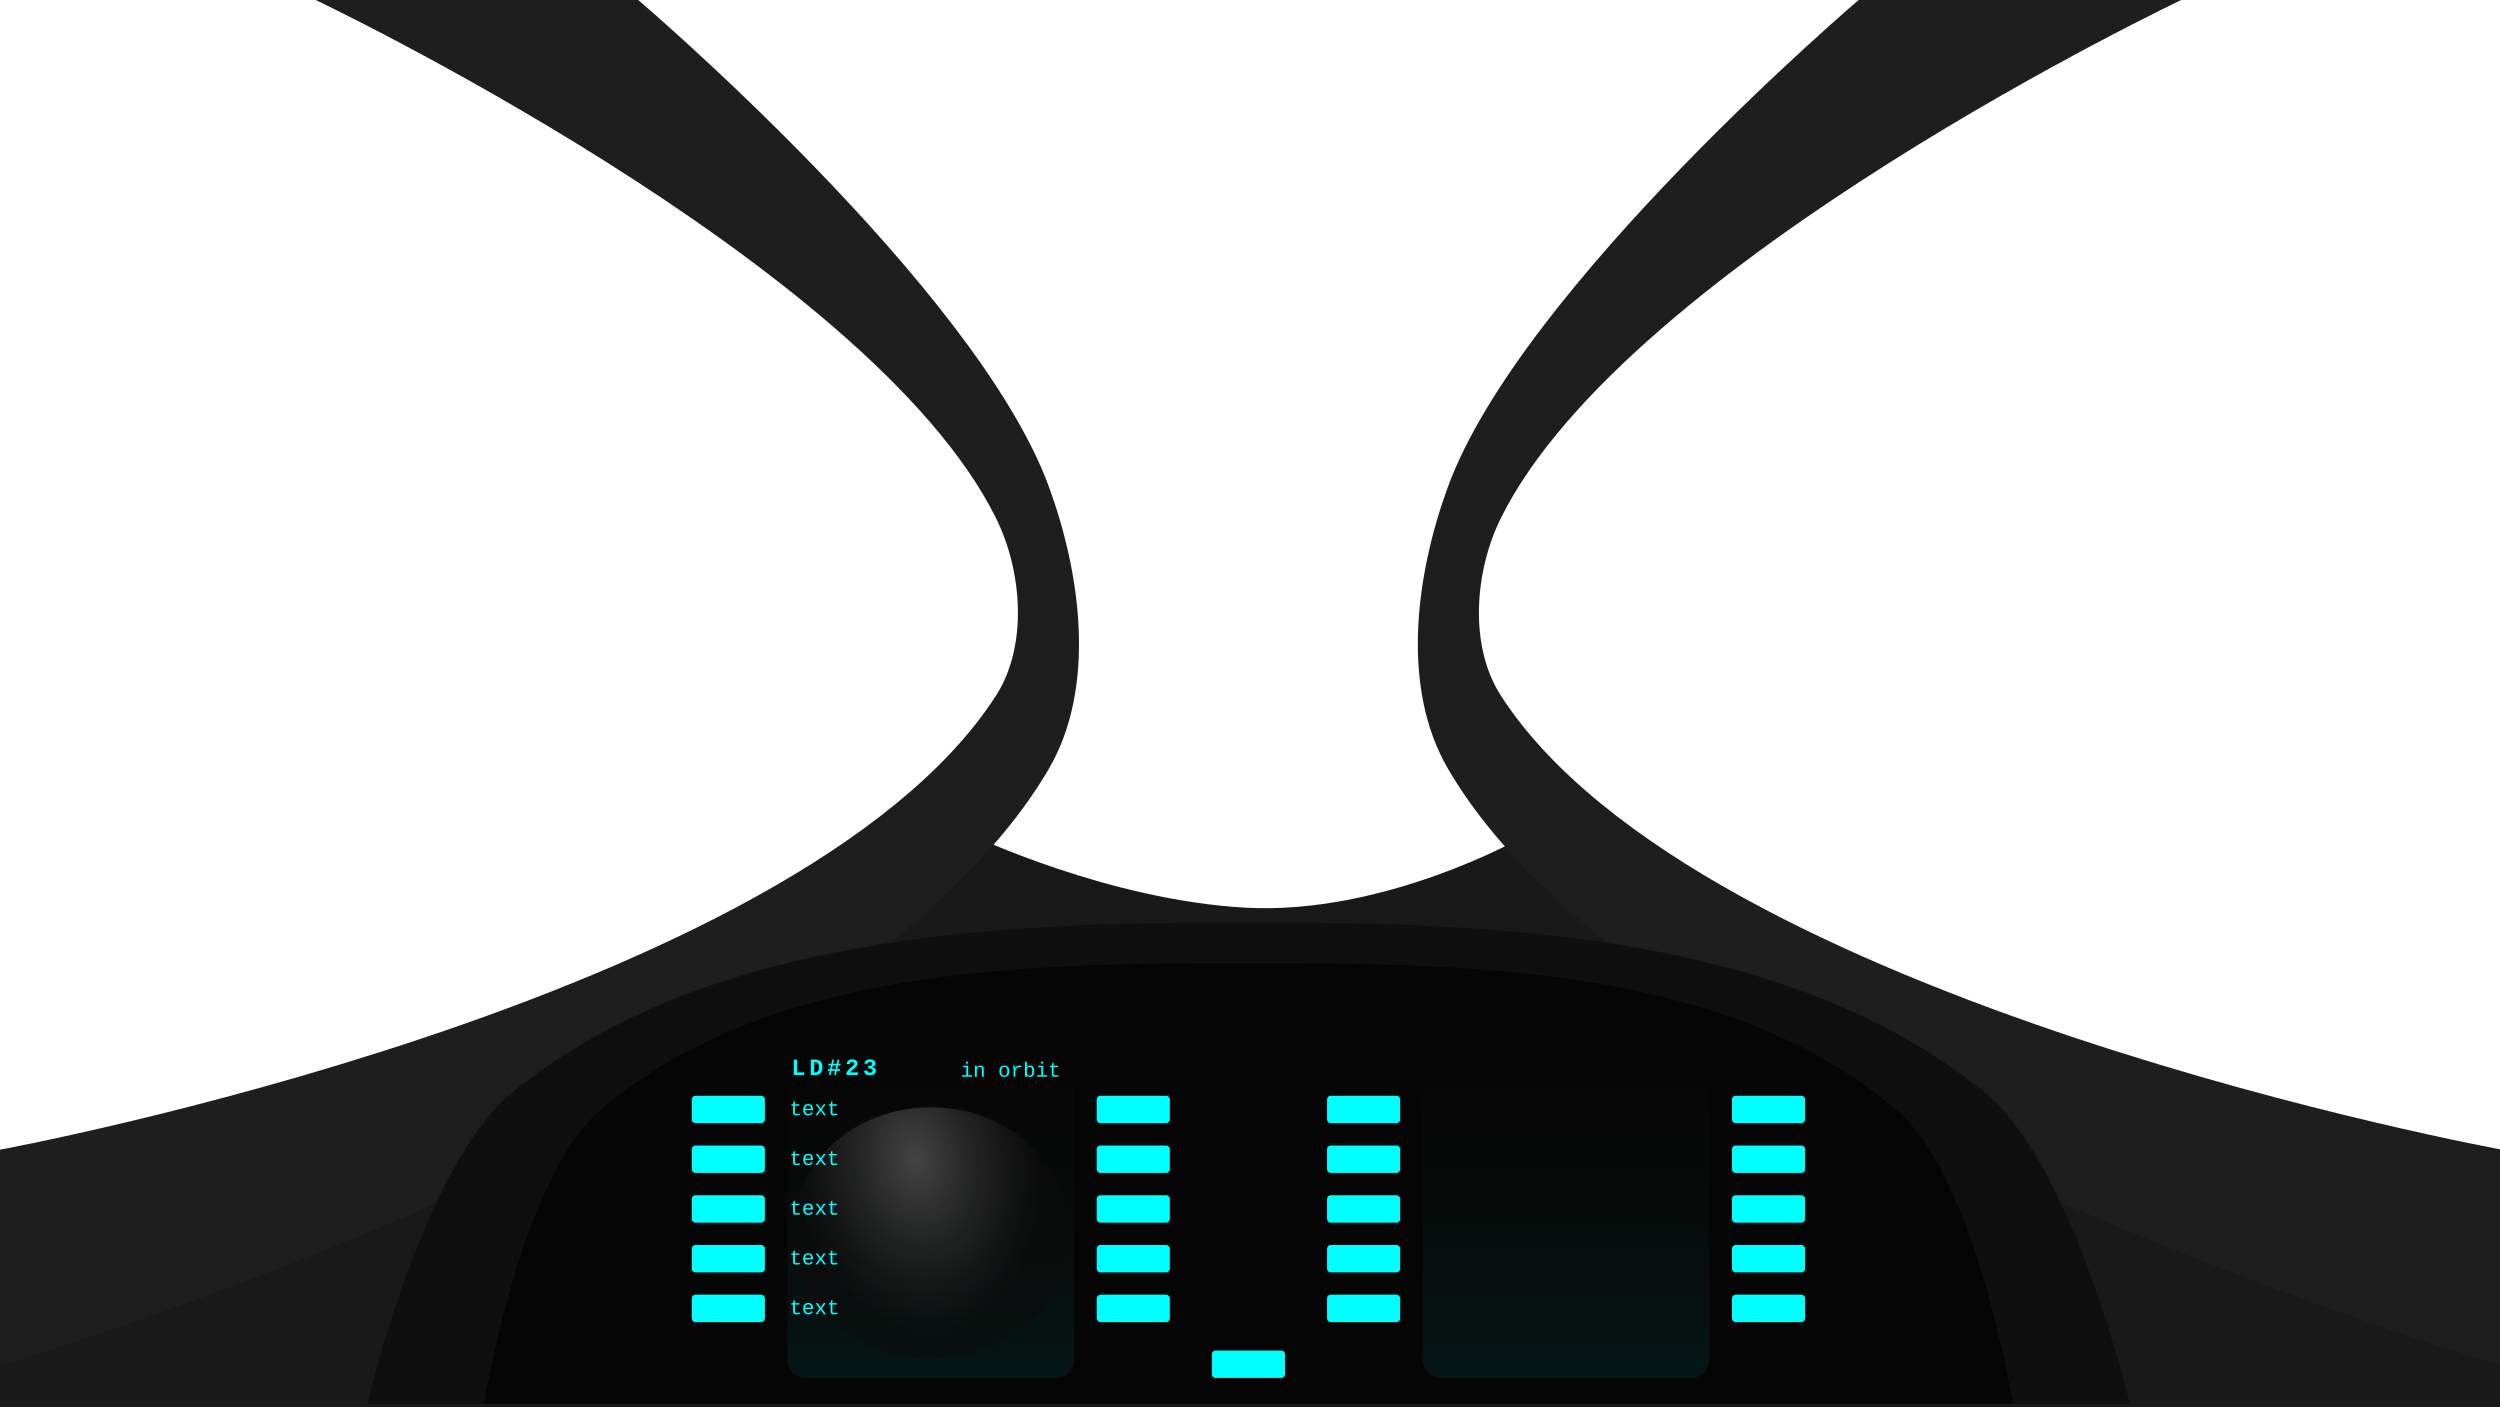
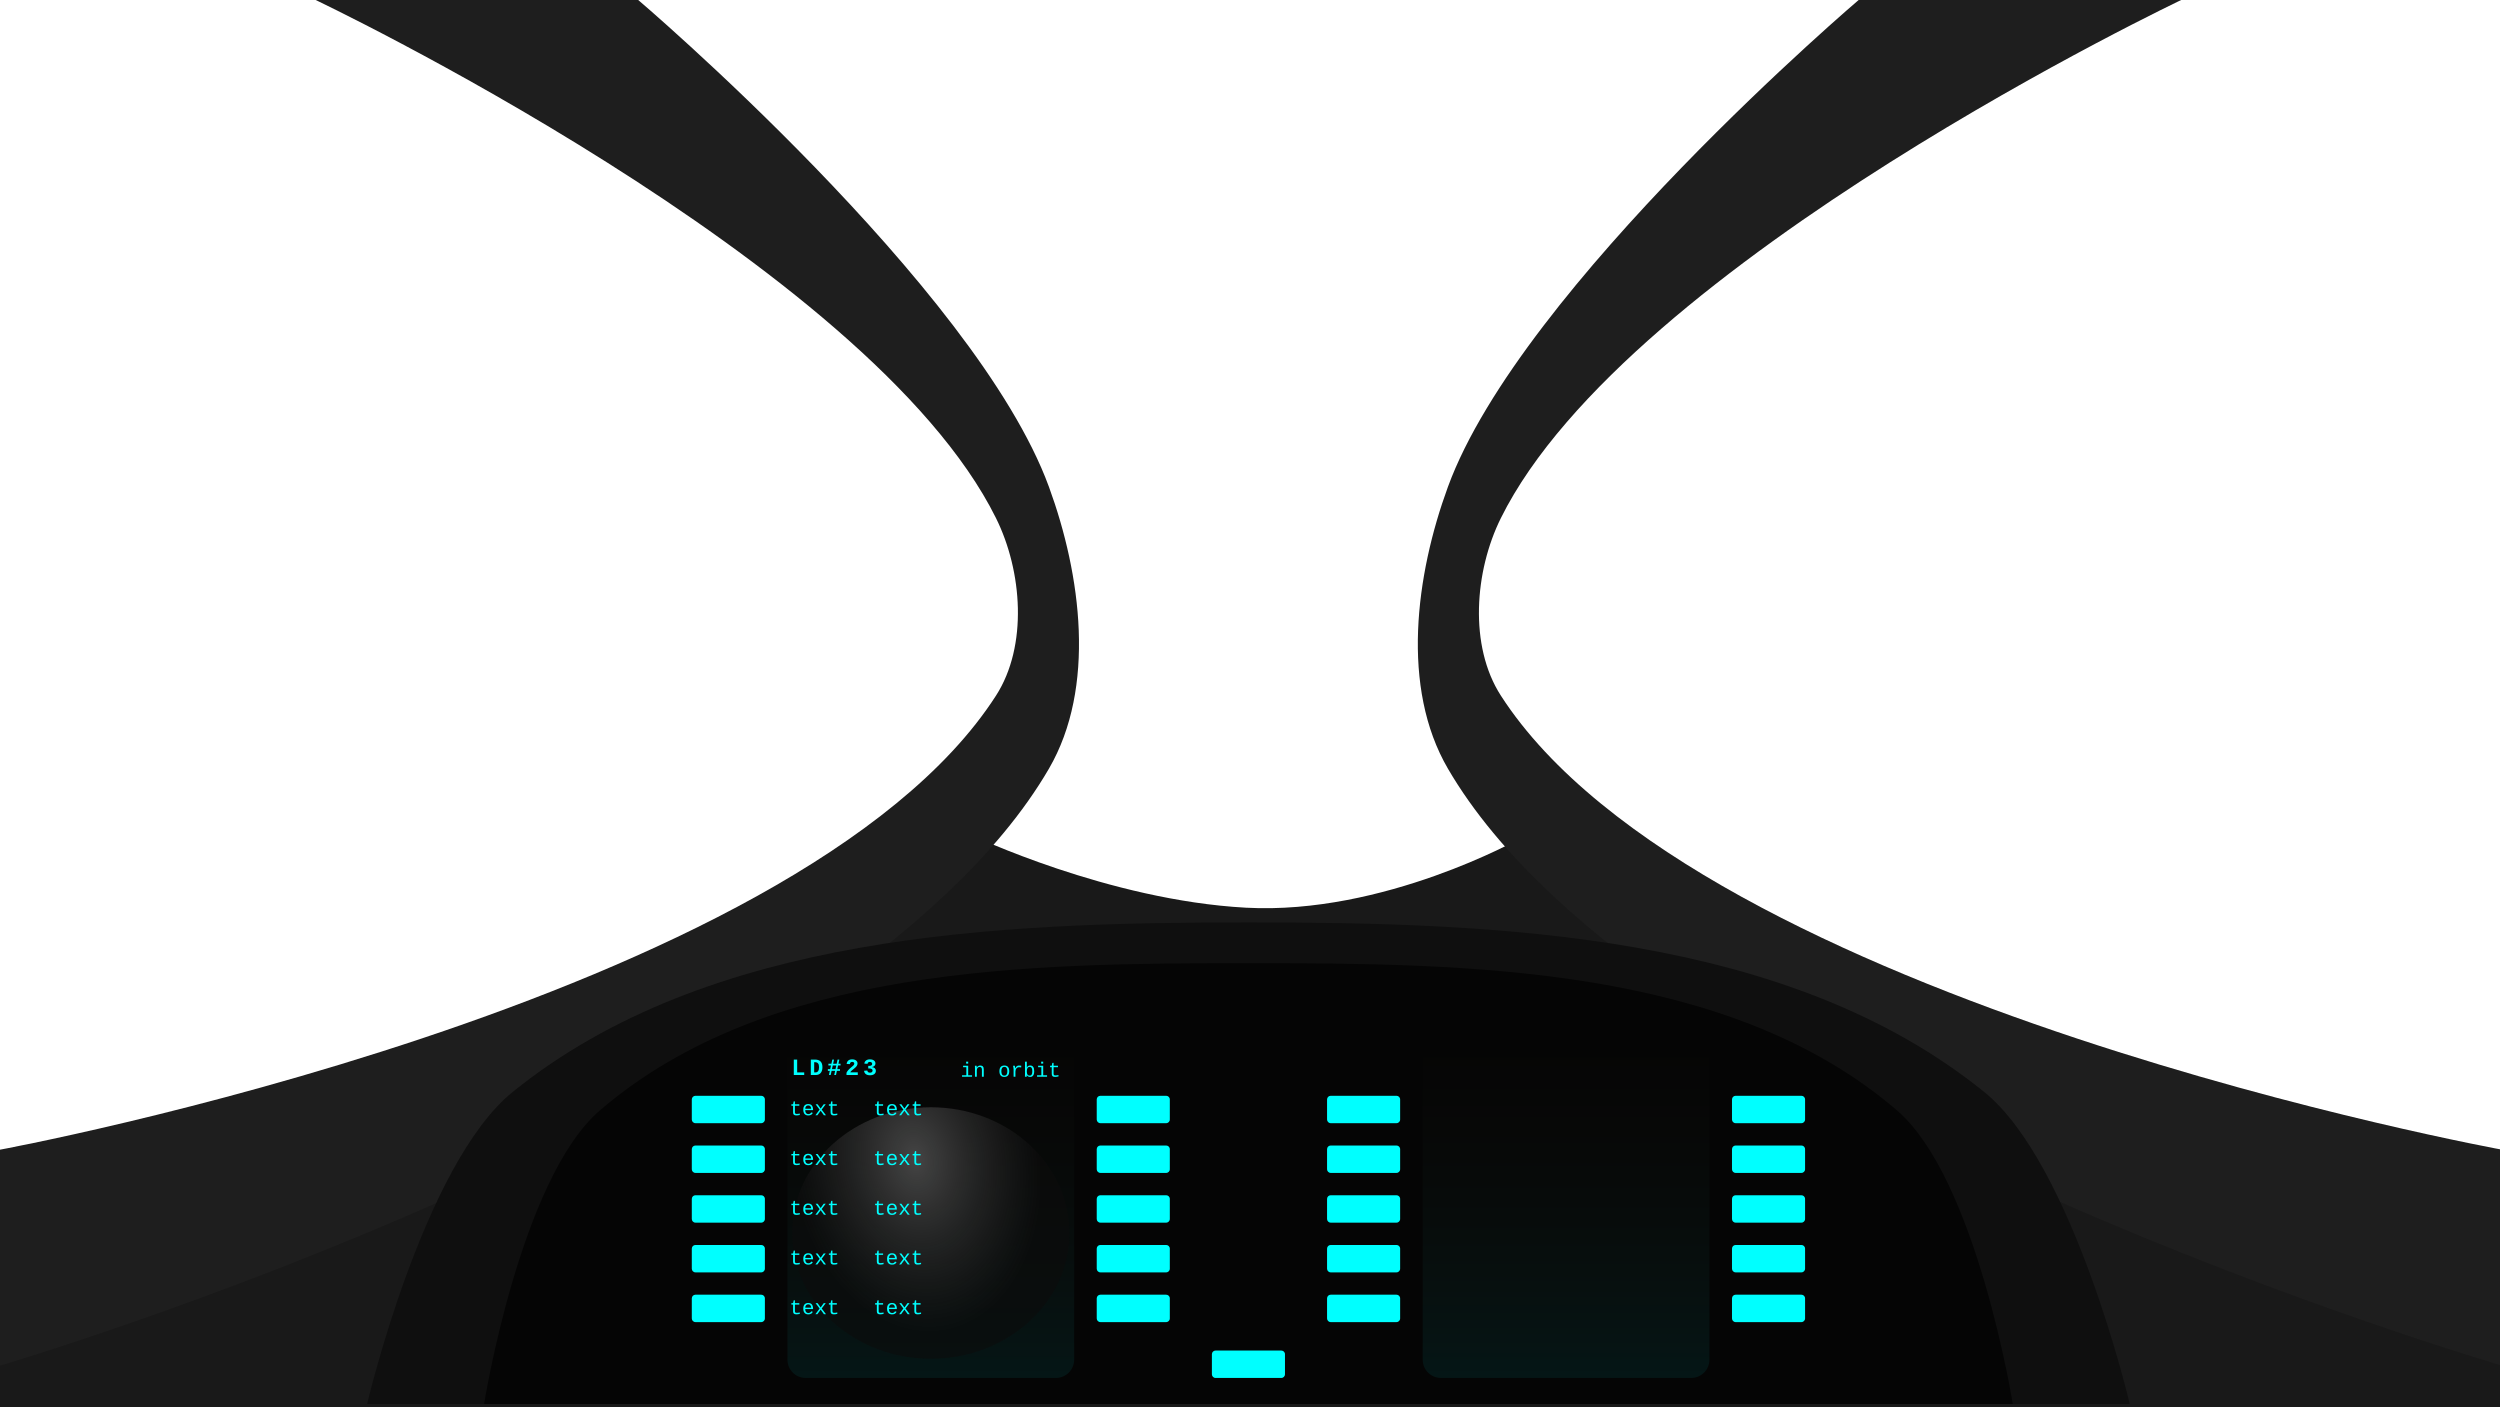
<svg xmlns="http://www.w3.org/2000/svg" xmlns:xlink="http://www.w3.org/1999/xlink" width="1920" height="1080" id="svg2" version="1.1">
  <defs id="defs4">
    <linearGradient id="linearGradient4623">
      <stop style="stop-color:#01ffff;stop-opacity:0.065;" offset="0" id="stop4625" />
      <stop style="stop-color:#908950;stop-opacity:0;" offset="1" id="stop4627" />
    </linearGradient>
    <linearGradient id="linearGradient4251">
      <stop style="stop-color:#000000;stop-opacity:0;" offset="0" id="stop4253" />
      <stop style="stop-color:#000000;stop-opacity:1;" offset="1" id="stop4255" />
    </linearGradient>
    <linearGradient id="linearGradient4205">
      <stop style="stop-color:#c5bd7b;stop-opacity:0;" offset="0" id="stop4207" />
      <stop id="stop4213" offset="0.92" style="stop-color:#c5bd7b;stop-opacity:0;" />
      <stop style="stop-color:#c5bd7b;stop-opacity:1;" offset="0.96" id="stop4215" />
      <stop style="stop-color:#c5bd7b;stop-opacity:0;" offset="1" id="stop4209" />
    </linearGradient>
    <linearGradient id="linearGradient3907">
      <stop style="stop-color:#454545;stop-opacity:1;" offset="0" id="stop3909" />
      <stop style="stop-color:#0c0c0c;stop-opacity:0.618;" offset="1" id="stop3911" />
    </linearGradient>
    <linearGradient id="linearGradient3839">
      <stop style="stop-color:#000000;stop-opacity:1;" offset="0" id="stop3841" />
      <stop style="stop-color:#545454;stop-opacity:1;" offset="1" id="stop3843" />
    </linearGradient>
    <linearGradient id="linearGradient3829">
      <stop style="stop-color:#fffeaf;stop-opacity:1;" offset="0" id="stop3831" />
      <stop id="stop3837" offset="0.773" style="stop-color:#fffeab;stop-opacity:1;" />
      <stop style="stop-color:#fffc29;stop-opacity:0.088;" offset="1" id="stop3833" />
    </linearGradient>
    <linearGradient id="linearGradient3801">
      <stop style="stop-color:#dfd862;stop-opacity:1;" offset="0" id="stop3803" />
      <stop style="stop-color:#000000;stop-opacity:1;" offset="1" id="stop3805" />
    </linearGradient>
    <radialGradient xlink:href="#linearGradient3801-5" id="radialGradient3811-3" cx="735.723" cy="386.787" fx="735.723" fy="386.787" r="280.822" gradientUnits="userSpaceOnUse" gradientTransform="matrix(0.6125018,-1.069118,1.249326,0.7157436,-461.1254,820.8164)" />
    <linearGradient id="linearGradient3801-5">
      <stop style="stop-color:#dfd862;stop-opacity:1;" offset="0" id="stop3803-5" />
      <stop style="stop-color:#000000;stop-opacity:1;" offset="1" id="stop3805-0" />
    </linearGradient>
    <radialGradient xlink:href="#linearGradient4205" id="radialGradient4211" cx="583.868" cy="581.122" fx="583.868" fy="581.122" r="280.822" gradientUnits="userSpaceOnUse" />
    <radialGradient xlink:href="#linearGradient3801-56" id="radialGradient3811-7" cx="735.723" cy="386.787" fx="735.723" fy="386.787" r="280.822" gradientUnits="userSpaceOnUse" gradientTransform="matrix(0.6125018,-1.069118,1.249326,0.7157436,-461.1254,820.8164)" />
    <linearGradient id="linearGradient3801-56">
      <stop style="stop-color:#dfd862;stop-opacity:1;" offset="0" id="stop3803-3" />
      <stop style="stop-color:#000000;stop-opacity:1;" offset="1" id="stop3805-7" />
    </linearGradient>
    <radialGradient xlink:href="#linearGradient4251" id="radialGradient4297" gradientUnits="userSpaceOnUse" gradientTransform="matrix(0.8300282,-0.5668098,0.5100089,0.7468497,-244.4041,397.5394)" cx="590.145" cy="435.201" fx="590.145" fy="435.201" r="280.822" />
    <radialGradient xlink:href="#linearGradient3829" id="radialGradient4299" gradientUnits="userSpaceOnUse" gradientTransform="matrix(1,0,0,1.02058,0,0.01414005)" cx="-179.571" cy="-0.687" fx="-179.571" fy="-0.687" r="208.38" />
    <linearGradient xlink:href="#linearGradient4623-5" id="linearGradient4629-0" x1="595.388" y1="1032.428" x2="595.388" y2="850.23" gradientUnits="userSpaceOnUse" gradientTransform="translate(-356.3143,-4.0714122e-7)" />
    <linearGradient id="linearGradient4623-5">
      <stop style="stop-color:#00ffff;stop-opacity:0.065;" offset="0" id="stop4625-6" />
      <stop style="stop-color:#908950;stop-opacity:0;" offset="1" id="stop4627-0" />
    </linearGradient>
    <linearGradient xlink:href="#linearGradient4623" id="linearGradient4745" gradientUnits="userSpaceOnUse" gradientTransform="translate(-356.3143,-4.0714122e-7)" x1="595.388" y1="1032.428" x2="595.388" y2="850.23" />
    <linearGradient xlink:href="#linearGradient4623-5" id="linearGradient4747" gradientUnits="userSpaceOnUse" gradientTransform="translate(-356.3143,-4.0714122e-7)" x1="595.388" y1="1032.428" x2="595.388" y2="850.23" />
    <linearGradient id="linearGradient3907-2">
      <stop style="stop-color:#454545;stop-opacity:1;" offset="0" id="stop3909-1" />
      <stop style="stop-color:#0c0c0c;stop-opacity:0.618;" offset="1" id="stop3911-2" />
    </linearGradient>
    <linearGradient xlink:href="#linearGradient4623-4" id="linearGradient4745-7" gradientUnits="userSpaceOnUse" gradientTransform="translate(-356.3143,-4.0714122e-7)" x1="595.388" y1="1032.428" x2="595.388" y2="850.23" />
    <linearGradient id="linearGradient4623-4">
      <stop style="stop-color:#00ffff;stop-opacity:0.065;" offset="0" id="stop4625-0" />
      <stop style="stop-color:#908950;stop-opacity:0;" offset="1" id="stop4627-8" />
    </linearGradient>
    <linearGradient id="linearGradient3907-2-3">
      <stop style="stop-color:#454545;stop-opacity:1;" offset="0" id="stop3909-1-2" />
      <stop style="stop-color:#0c0c0c;stop-opacity:0.618;" offset="1" id="stop3911-2-9" />
    </linearGradient>
    <radialGradient xlink:href="#linearGradient3907-2-3-4" id="radialGradient4323-4-2-3" gradientUnits="userSpaceOnUse" gradientTransform="matrix(0.5852774,-0.6163432,0.6898298,0.6550599,-359.764,421.7046)" cx="309.559" cy="671.099" fx="309.559" fy="671.099" r="72.226" />
    <linearGradient id="linearGradient3907-2-3-4">
      <stop style="stop-color:#454545;stop-opacity:1;" offset="0" id="stop3909-1-2-6" />
      <stop style="stop-color:#0c0c0c;stop-opacity:0.618;" offset="1" id="stop3911-2-9-9" />
    </linearGradient>
    <linearGradient y2="850.23" x2="595.388" y1="1032.428" x1="595.388" gradientTransform="translate(-356.3143,-4.0714122e-7)" gradientUnits="userSpaceOnUse" id="linearGradient4821-1" xlink:href="#linearGradient4623-4-6" />
    <linearGradient id="linearGradient4623-4-6">
      <stop style="stop-color:#00ffff;stop-opacity:0.065;" offset="0" id="stop4625-0-5" />
      <stop style="stop-color:#908950;stop-opacity:0;" offset="1" id="stop4627-8-4" />
    </linearGradient>
    <linearGradient y2="850.23" x2="595.388" y1="1032.428" x1="595.388" gradientTransform="translate(-356.3143,-4.0714122e-7)" gradientUnits="userSpaceOnUse" id="linearGradient4946" xlink:href="#linearGradient4623-4-6" />
    <radialGradient xlink:href="#linearGradient4205" id="radialGradient5015" gradientUnits="userSpaceOnUse" cx="583.868" cy="581.122" fx="583.868" fy="581.122" r="280.822" />
    <filter id="filter5031" x="-0.105" width="1.21" y="-0.14" height="1.279">
      <feGaussianBlur stdDeviation="29.223" id="feGaussianBlur5033" />
    </filter>
    <filter id="filter5037" x="-0.131" width="1.262" y="-0.111" height="1.221">
      <feGaussianBlur stdDeviation="28.399" id="feGaussianBlur5039" />
    </filter>
    <filter id="filter5043" x="-0.102" width="1.204" y="-0.146" height="1.292">
      <feGaussianBlur stdDeviation="30.009" id="feGaussianBlur5045" />
    </filter>
    <filter id="filter5049" x="-0.15" width="1.299" y="-0.1" height="1.2">
      <feGaussianBlur stdDeviation="31.626" id="feGaussianBlur5051" />
    </filter>
    <radialGradient xlink:href="#linearGradient3907-2-3-4" id="radialGradient5861" gradientUnits="userSpaceOnUse" gradientTransform="matrix(0.5852774,-0.6163432,0.6898298,0.6550599,-359.764,421.7046)" cx="309.559" cy="671.099" fx="309.559" fy="671.099" r="72.226" />
    <radialGradient xlink:href="#linearGradient3907-2-3-4" id="radialGradient5875" gradientUnits="userSpaceOnUse" gradientTransform="matrix(0.5852774,-0.6163432,0.6898298,0.6550599,-359.764,421.7046)" cx="309.559" cy="671.099" fx="309.559" fy="671.099" r="72.226" />
    <radialGradient xlink:href="#linearGradient3907-2-3-4" id="radialGradient5889" gradientUnits="userSpaceOnUse" gradientTransform="matrix(0.5852774,-0.6163432,0.6898298,0.6550599,-359.764,421.7046)" cx="309.559" cy="671.099" fx="309.559" fy="671.099" r="72.226" />
  </defs>
  <g id="layer2" transform="translate(0,312)" style="display:none">
    <g id="planet">
      <path transform="matrix(2.174671,0,0,2.174671,-321.1495,-589.9216)" d="m 864.691,581.122 a 280.822,280.822 0 1 1 -561.645,0 280.822,280.822 0 1 1 561.645,0 z" id="surface" style="fill:#908950;fill-opacity:1;fill-rule:nonzero;stroke:none" />
      <path transform="matrix(2.273364,0,0,2.273364,-378.7734,-647.2745)" d="m 864.691,581.122 a 280.822,280.822 0 1 1 -561.645,0 280.822,280.822 0 1 1 561.645,0 z" id="atmosphere" style="fill:url(#radialGradient5015);fill-opacity:1;fill-rule:nonzero;stroke:none" />
      <g id="surfaceshade">
        <path transform="translate(0,-312)" id="path5029" d="M 985.714,725.714 C 1011.393,680.993 1088.546,733.694 1140,737.143 c 47.598,3.191 115.092,47.364 142.857,8.571 26.351,-36.817 -20.989,-92.198 -51.428,-125.714 -41.243,-45.412 -102.156,-76.843 -162.857,-85.714 -58.586,-8.562 -124.668,1.979 -174.286,34.286 -38.969,25.373 -60.706,71.976 -80,114.286 -21.181,46.446 -11.992,104.149 -37.143,148.571 -9.954,17.581 -27.194,30.096 -42.857,42.857 -33.585,27.362 -95.441,30.146 -108.571,71.429 -7.13,22.416 7.775,50.5 25.714,65.714 24.502,20.781 62.703,25.892 94.286,20 25.708,-4.796 45.225,-26.606 65.714,-42.857 23.749,-18.836 41.951,-44.039 65.714,-62.857 17.81,-14.103 37.063,-26.517 57.143,-37.143 28.297,-14.974 57.186,-30.828 88.571,-37.143 50.418,-10.144 141.019,49.688 154.286,0 11.336,-42.457 -74.025,-48.103 -114.286,-65.714 -14.627,-6.398 -32.868,-4.807 -45.714,-14.286 -14.88,-10.979 -40.636,-29.678 -31.429,-45.714 z" style="fill:#ddd8b3;fill-opacity:0.196;stroke:none;filter:url(#filter5031)" />
        <path transform="translate(0,-312)" id="path5035" d="m 597.143,1248.571 c -3.476,37.984 -22.99,80.279 -5.714,114.286 16.51,32.499 61.926,38.59 91.429,60 19.742,14.326 33.152,41.302 57.143,45.714 27.548,5.066 53.441,-16.815 80,-25.714 41.125,-13.78 80.094,-35.612 122.857,-42.857 36.621,-6.204 79.157,18.389 111.429,0 25.97,-14.798 36.516,-48.703 45.714,-77.143 3.237,-10.009 6.438,-21.537 2.857,-31.428 -6.878,-18.996 -25.187,-33.063 -42.857,-42.857 -22.227,-12.319 -51.282,-6.343 -74.286,-17.143 -22.76,-10.685 -43.313,-26.906 -60,-45.714 -24.933,-28.102 -43.608,-62.098 -57.143,-97.143 -8.412,-21.78 -7.271,-46.302 -14.286,-68.571 -15.253,-48.426 -22.241,-106.059 -60,-140 C 775.018,862.681 743.252,845.716 720,857.143 c -14.606,7.178 -16.004,29.48 -17.143,45.714 -2.458,35.036 18.001,68.072 22.857,102.857 4.485,32.125 18.127,67.175 5.714,97.143 -13.166,31.786 -49.907,47.55 -77.143,68.572 -16.31,12.588 -40.525,16.804 -51.429,34.286 -7.627,12.229 -4.401,28.505 -5.714,42.857 z" style="fill:#ddd8b3;fill-opacity:0.196;stroke:none;filter:url(#filter5037)" />
        <path transform="translate(0,-312)" id="path5041" d="m 518.571,604.286 0,0 c 0,0 -50.769,37.596 -72.857,60 -10.704,10.856 -19.725,23.298 -28.571,35.714 -12.418,17.431 -29.101,33.521 -34.286,54.286 -6.246,25.017 -2.363,52.656 5.714,77.143 10.057,30.487 28.47,58.99 51.429,81.429 9.929,9.704 21.895,22.754 35.714,21.429 31.217,-2.994 67.597,-31.589 70,-62.857 2.593,-33.74 -63.571,-44.739 -64.286,-78.571 C 480.976,771.433 506.248,757.862 520,741.429 c 18.38,-21.963 34.661,-47.094 58.571,-62.857 27.038,-17.824 60.791,-22.363 91.429,-32.857 42.169,-14.444 82.617,-39.359 127.143,-41.429 15.117,-0.703 29.187,8.971 44.286,10 27.657,1.885 57.031,2.932 82.857,-7.143 24.668,-9.623 41.301,-33.194 62.857,-48.571 32.471,-23.164 101.72,-25.865 100,-65.714 -1.167,-27.034 -45.904,-29.589 -71.429,-38.571 -22.378,-7.876 -46.276,-12.863 -70,-12.857 -55.199,0.014 -115.884,1.009 -162.857,30 -22.855,14.106 -28.642,46.281 -48.571,64.286 -11.575,10.457 -24.849,20.577 -40,24.286 -28.275,6.922 -58.136,-3.264 -87.143,-5.714 -13.834,-1.169 -28.517,-9.388 -41.429,-4.286 -22.289,8.807 -47.143,54.286 -47.143,54.286 z" style="fill:#ddd8b3;fill-opacity:0.196;stroke:none;filter:url(#filter5043)" />
        <path transform="translate(0,-312)" id="path5047" d="m 1072.857,1031.429 c 21.439,45.91 -68.397,92.373 -55.714,141.429 8.806,34.06 61.281,38.303 81.428,67.143 15.611,22.346 9.669,56.22 27.143,77.143 22.83,27.336 57.263,51.617 92.857,52.857 53.853,1.876 102.196,-38.223 145.714,-70 38.63,-28.207 69.107,-66.605 98.571,-104.286 13.588,-17.378 30.761,-34.218 35.714,-55.714 5.491,-23.829 11.266,-58.559 -8.571,-72.857 -20.91,-15.072 -55.287,-0.01 -75.714,15.714 -24.472,18.832 -16.358,64.829 -41.429,82.857 -24.986,17.968 -64.692,28.1 -91.428,12.857 -26.89,-15.33 -43.755,-55.825 -35.714,-85.714 14.3,-53.159 83.532,-72.864 131.429,-100 29.005,-16.433 69.166,-13.69 92.857,-37.143 12.443,-12.318 18.311,-31.144 20,-48.571 3.513,-36.252 -11.283,-72.163 -21.429,-107.143 -1.847,-6.37 -4.014,-12.723 -7.143,-18.571 -15.955,-29.823 -34.212,-59.393 -58.572,-82.857 -37.67,-36.285 -80.235,-74.997 -131.429,-85.714 -17.011,-3.561 -34.494,4.664 -51.429,8.571 -44.043,10.163 -115.909,-4.377 -130,38.571 -6.146,18.732 17.691,39.154 35.714,47.143 29.718,13.173 64.748,-5.872 97.143,-8.571 24.276,-2.023 50.261,-14.817 72.857,-5.714 26.594,10.713 53.193,35.889 57.143,64.286 4.372,31.431 -23.495,59.534 -41.428,85.714 -11.043,16.122 -20.852,38.959 -40,42.857 -32.17,6.549 -60.548,-54.504 -90,-40 -27.25,13.42 -0.665,66.401 -21.429,88.571 -10.913,11.652 -30.503,9.437 -45.714,14.286 -38.165,12.165 -90.742,4.736 -114.286,37.143 -4.198,5.779 -4.177,15.634 0,21.429 14.968,20.767 62.026,1.091 72.857,24.286 z" style="fill:#ddd8b3;fill-opacity:0.196;stroke:none;filter:url(#filter5049)" />
      </g>
      <path transform="matrix(2.336169,0,0,2.336169,-415.4432,-683.7718)" d="m 864.691,581.122 a 280.822,280.822 0 1 1 -561.645,0 280.822,280.822 0 1 1 561.645,0 z" id="planetshade" style="fill:url(#radialGradient4297);fill-opacity:1;fill-rule:nonzero;stroke:none" />
    </g>
    <path style="fill:url(#radialGradient4299);fill-opacity:1;fill-rule:nonzero;stroke:none" id="sun" d="m 13.891,74.442 c -2.712,7.878 -15.572,49.318 -20.692,56.428 -5.12,7.11 1.727,-12.317 -4.378,-6.044 -6.105,6.274 -30.858,17.03 -37.499,22.909 -6.641,5.879 -10.188,27.303 -17.42,32.494 -7.232,5.19 -20.202,-7.533 -27.771,-3.018 -7.569,4.515 -27.758,-1.945 -35.947,0.565 -8.189,2.51 -21.461,37.304 -29.838,38.435 -8.377,1.131 -9.657,-28.446 -18.258,-29.291 -8.601,-0.846 -19.199,5.609 -27.813,4.478 -8.615,-1.132 -26.988,8.055 -35.301,5.731 -8.313,-2.324 -11.024,-12.568 -19.42,-15.232 -8.396,-2.665 -3.532,-9.613 -11.503,-13.099 -7.971,-3.486 -25.585,3.155 -32.143,-2.707 -6.558,-5.862 -8.822,-23.937 -15.536,-29.436 -6.714,-5.499 -23.986,-1.158 -28.148,-8.358 -4.162,-7.2 -8.954,-17.029 -12.448,-24.698 -3.494,-7.669 -2.288,-18.417 -4.644,-26.902 -2.356,-8.485 -22.605,-22.676 -24.661,-30.76 -2.055,-8.084 1.527,-12.328 1.197,-20.815 -0.33,-8.488 3.77,-37.168 3.276,-45.495 -0.494,-8.327 10.965,-24.18 12.486,-32.591 1.521,-8.41 -0.014,-4.422 2.922,-12.405 2.936,-7.983 4.371,-30.141 8.172,-38.089 3.801,-7.948 20.449,-5.354 24.712,-12.786 4.263,-7.432 -20.388,-9.081 -14.539,-15.001 5.849,-5.92 49.454,-28.292 55.077,-34.423 5.623,-6.131 -14.071,-14.187 -7.586,-19.515 6.486,-5.328 28.413,8.986 35.961,5.095 7.548,-3.891 34.452,-4.632 43.149,-6.245 8.697,-1.613 -9.701,-10.757 -1.389,-12.179 8.312,-1.422 33.461,-15.839 42.181,-15.955 8.719,-0.116 27.873,4.796 36.263,5.061 8.39,0.265 1.536,10.101 9.817,12.127 8.281,2.026 34.462,-10.07 42.084,-6.417 7.621,3.653 29.319,25.407 36.725,30.148 7.406,4.741 1.891,-2.281 8.889,3.059 6.998,5.34 27.456,3.928 33.534,10.203 6.078,6.275 -5.776,39.844 -0.925,46.921 4.851,7.076 28.904,2.204 33.483,9.676 4.578,7.472 -3.972,6.232 0.081,13.96 4.053,7.728 -9.331,17.7 -6.92,25.697 2.411,7.996 10.712,26.338 11.201,34.939 0.489,8.601 -0.054,31.297 -0.652,39.771 -0.599,8.474 13.781,29.869 11.824,38.382 -1.957,8.513 -9.878,-8.891 -12.204,-0.725 -2.326,8.166 -2.684,18.229 -5.396,26.107 z" transform="matrix(0.6106784,0,0,0.6106784,467.76,-201.7829)" />
  </g>
  <g id="layer1" transform="translate(0,27.63782)" style="display:inline">
    <path style="fill:#191919;fill-opacity:1;stroke:none" d="M -0.372,943.096 659.302,674.962 745.903,613.62 c 0,0 105.196,50.134 210.992,55.855 105.796,5.721 210.386,-53.049 210.386,-53.049 l 78.582,58.536 674.74,280.874 1.071,104.811 -1923.349,0 z" id="path3796" />
    <path style="fill:#1e1e1e;fill-opacity:1;stroke:none" d="m 240.33,-28.642 c 0,0 427.012,202.105 524.605,398.921 20.186,40.709 24.584,98.102 0,136.316 C 613.158,742.525 -0.937,855.5 -0.937,855.5 l 0,165.965 c 0,0 651.004,-191.393 806.506,-458.74 36.285,-62.382 24.797,-148.729 0,-216.502 C 749.3,192.429 488.509,-29.066 488.509,-29.066 z" id="path2989" />
    <path style="fill:#1e1e1e;fill-opacity:1;stroke:none" d="m 1677.264,-28.642 c 0,0 -427.012,202.105 -524.605,398.921 -20.186,40.709 -24.621,98.126 0,136.316 152.667,236.801 769.872,348.905 769.872,348.905 l 0,165.965 c 0,0 -654.136,-190.557 -810.506,-458.74 -36.351,-62.344 -24.797,-148.729 0,-216.502 56.269,-153.794 317.06,-375.289 317.06,-375.289 z" id="path2989-3" />
    <g id="g3919" transform="matrix(1.403256,0,0,1.403256,240.3303,-426.0992)">
      <g id="g3915">
        <path style="fill:#0f0f0f;fill-opacity:1;stroke:none" d="m 512,788.787 c -137.762,0 -295.648,6.156 -402.725,92.832 -48.812,39.512 -79.627,170.743 -79.627,170.743 l 964.705,0 c 0,0 -30.816,-131.232 -79.627,-170.743 C 807.648,794.943 649.762,788.787 512,788.787 z" id="path3863" />
        <path style="fill:#050505;fill-opacity:1;stroke:none" d="m 512,811.097 c -121.298,0 -262.808,1.537 -354.876,80.51 -43.726,37.506 -63.448,160.755 -63.448,160.755 l 836.648,0 c 0,0 -19.723,-123.249 -63.448,-160.755 C 774.808,812.634 633.298,811.097 512,811.097 z" id="path3863-7" />
      </g>
      <rect ry="2" rx="2" y="1023.11" x="492" height="15" width="40" id="menubutton" style="fill:#00ffff;fill-opacity:1;fill-rule:nonzero;stroke:none;display:inline" />
      <g id="leftdisplay" transform="translate(20.62273,2.512385)">
        <rect ry="10" rx="10" y="850.592" x="239.074" height="185.005" width="156.93" id="leftdisplayback" style="fill:url(#linearGradient4745);fill-opacity:1;fill-rule:nonzero;stroke:none" />
        <g id="spacedisplaymode" transform="translate(5.6716613e-6,3.9143887e-5)">
          <path style="fill:url(#radialGradient5889);fill-opacity:1;fill-rule:nonzero;stroke:none" id="path3905" d="m 364.665,698.299 c 0,26.221 -32.337,47.477 -72.226,47.477 -39.889,0 -72.226,-21.256 -72.226,-47.477 0,-26.221 32.337,-47.477 72.226,-47.477 39.889,0 72.226,21.256 72.226,47.477 z" transform="matrix(1.050801,0,0,1.449115,10.24432,-55.67172)" />
          <text id="text3925" y="869.796" x="241.226" style="font-size:12.827px;font-style:normal;font-variant:normal;font-weight:bold;font-stretch:normal;line-height:125%;letter-spacing:0px;word-spacing:0px;fill:#000000;fill-opacity:1;stroke:none;font-family:Courier New;-inkscape-font-specification:Courier New Bold" xml:space="preserve">
            <tspan style="font-size:12.827px;font-weight:bold;letter-spacing:2.102px;fill:#00ffff;-inkscape-font-specification:Courier New Bold" y="869.796" x="241.226" id="tspan3927">LD#23</tspan>
          </text>
          <text id="text3931" y="870.741" x="333.841" style="font-size:11.402px;font-style:normal;font-variant:normal;font-weight:normal;font-stretch:normal;line-height:125%;letter-spacing:0px;word-spacing:0px;fill:#000000;fill-opacity:1;stroke:none;font-family:Courier New;-inkscape-font-specification:Courier New" xml:space="preserve">
            <tspan style="font-size:11.402px;fill:#00ffff" y="870.741" x="333.841" id="tspan3933">in orbit</tspan>
          </text>
        </g>
        <g id="leftbuttons" transform="translate(-14.68396,-1.294853)" style="display:inline">
          <rect style="fill:#00ffff;fill-opacity:1;fill-rule:nonzero;stroke:none" id="leftleftbutton2" width="40" height="15" x="201.414" y="909.672" rx="2" ry="2" />
          <rect style="fill:#00ffff;fill-opacity:1;fill-rule:nonzero;stroke:none" id="leftrightbutton2" width="40" height="15" x="423.033" y="909.672" rx="2" ry="2" />
          <rect style="fill:#00ffff;fill-opacity:1;fill-rule:nonzero;stroke:none" id="leftleftbutton3" width="40" height="15" x="201.414" y="936.89" rx="2" ry="2" />
          <rect style="fill:#00ffff;fill-opacity:1;fill-rule:nonzero;stroke:none" id="leftrightbutton3" width="40" height="15" x="423.033" y="936.89" rx="2" ry="2" />
          <rect style="fill:#00ffff;fill-opacity:1;fill-rule:nonzero;stroke:none" id="leftleftbutton4" width="40" height="15" x="201.414" y="964.107" rx="2" ry="2" />
          <rect style="fill:#00ffff;fill-opacity:1;fill-rule:nonzero;stroke:none" id="leftrightbutton4" width="40" height="15" x="423.033" y="964.107" rx="2" ry="2" />
          <rect style="fill:#00ffff;fill-opacity:1;fill-rule:nonzero;stroke:none" id="leftleftbutton5" width="40" height="15" x="201.414" y="991.324" rx="2" ry="2" />
          <rect style="fill:#00ffff;fill-opacity:1;fill-rule:nonzero;stroke:none" id="leftrightbutton5" width="40" height="15" x="423.033" y="991.324" rx="2" ry="2" />
          <rect style="fill:#00ffff;fill-opacity:1;fill-rule:nonzero;stroke:none;display:inline" id="leftleftbutton1" width="40" height="15" x="201.414" y="882.455" rx="2" ry="2" />
          <rect style="fill:#00ffff;fill-opacity:1;fill-rule:nonzero;stroke:none;display:inline" id="leftrightbutton1" width="40" height="15" x="423.033" y="882.455" rx="2" ry="2" />
          <text xml:space="preserve" style="font-size:28.505px;font-style:normal;font-weight:normal;line-height:125%;letter-spacing:0px;word-spacing:0px;fill:#000000;fill-opacity:1;stroke:none;font-family:Sans" x="254.853" y="893.12" id="leftleftbutton1text">
            <tspan id="tspan5896" x="254.853" y="893.12" style="font-size:11.402px;fill:#00ffff;font-family:Courier New;-inkscape-font-specification:Courier New">text</tspan>
          </text>
          <text id="leftleftbutton2text" y="920.337" x="254.853" style="font-size:28.505px;font-style:normal;font-weight:normal;line-height:125%;letter-spacing:0px;word-spacing:0px;fill:#000000;fill-opacity:1;stroke:none;font-family:Sans" xml:space="preserve">
            <tspan style="font-size:11.402px;fill:#00ffff;font-family:Courier New;-inkscape-font-specification:Courier New" y="920.337" x="254.853" id="tspan5900">text</tspan>
          </text>
          <text xml:space="preserve" style="font-size:28.505px;font-style:normal;font-weight:normal;line-height:125%;letter-spacing:0px;word-spacing:0px;fill:#000000;fill-opacity:1;stroke:none;font-family:Sans" x="254.853" y="947.555" id="leftleftbutton3text">
            <tspan id="tspan5904" x="254.853" y="947.555" style="font-size:11.402px;fill:#00ffff;font-family:Courier New;-inkscape-font-specification:Courier New">text</tspan>
          </text>
          <text id="leftleftbutton4text" y="974.772" x="254.853" style="font-size:28.505px;font-style:normal;font-weight:normal;line-height:125%;letter-spacing:0px;word-spacing:0px;fill:#000000;fill-opacity:1;stroke:none;font-family:Sans" xml:space="preserve">
            <tspan style="font-size:11.402px;fill:#00ffff;font-family:Courier New;-inkscape-font-specification:Courier New" y="974.772" x="254.853" id="tspan5908">text</tspan>
          </text>
          <text xml:space="preserve" style="font-size:28.505px;font-style:normal;font-weight:normal;line-height:125%;letter-spacing:0px;word-spacing:0px;fill:#000000;fill-opacity:1;stroke:none;font-family:Sans" x="254.853" y="1001.989" id="leftleftbutton5text">
            <tspan id="tspan5912" x="254.853" y="1001.989" style="font-size:11.402px;fill:#00ffff;font-family:Courier New;-inkscape-font-specification:Courier New">text</tspan>
          </text>
+           <text id="leftrightbutton1text" y="893.12" x="409.588" style="font-size:28.505px;font-style:normal;font-weight:normal;text-align:end;line-height:125%;letter-spacing:0px;word-spacing:0px;text-anchor:end;fill:#000000;fill-opacity:1;stroke:none;font-family:Sans" xml:space="preserve">
+             <tspan style="font-size:11.402px;text-align:end;text-anchor:end;fill:#00ffff;font-family:Courier New;-inkscape-font-specification:Courier New" y="893.12" x="409.588" id="tspan5934">text</tspan>
+           </text>
+           <text xml:space="preserve" style="font-size:28.505px;font-style:normal;font-weight:normal;text-align:end;line-height:125%;letter-spacing:0px;word-spacing:0px;text-anchor:end;fill:#000000;fill-opacity:1;stroke:none;font-family:Sans" x="409.588" y="920.337" id="leftrightbutton2text">
+             <tspan id="tspan5938" x="409.588" y="920.337" style="font-size:11.402px;text-align:end;text-anchor:end;fill:#00ffff;font-family:Courier New;-inkscape-font-specification:Courier New">text</tspan>
+           </text>
+           <text id="leftrightbutton3text" y="947.555" x="409.588" style="font-size:28.505px;font-style:normal;font-weight:normal;text-align:end;line-height:125%;letter-spacing:0px;word-spacing:0px;text-anchor:end;fill:#000000;fill-opacity:1;stroke:none;font-family:Sans" xml:space="preserve">
+             <tspan style="font-size:11.402px;text-align:end;text-anchor:end;fill:#00ffff;font-family:Courier New;-inkscape-font-specification:Courier New" y="947.555" x="409.588" id="tspan5942">text</tspan>
+           </text>
+           <text xml:space="preserve" style="font-size:28.505px;font-style:normal;font-weight:normal;text-align:end;line-height:125%;letter-spacing:0px;word-spacing:0px;text-anchor:end;fill:#000000;fill-opacity:1;stroke:none;font-family:Sans" x="409.588" y="974.772" id="leftrightbutton4text">
+             <tspan id="tspan5946" x="409.588" y="974.772" style="font-size:11.402px;text-align:end;text-anchor:end;fill:#00ffff;font-family:Courier New;-inkscape-font-specification:Courier New">text</tspan>
+           </text>
+           <text id="leftrightbutton5text" y="1001.989" x="409.588" style="font-size:28.505px;font-style:normal;font-weight:normal;text-align:end;line-height:125%;letter-spacing:0px;word-spacing:0px;text-anchor:end;fill:#000000;fill-opacity:1;stroke:none;font-family:Sans" xml:space="preserve">
+             <tspan style="font-size:11.402px;text-align:end;text-anchor:end;fill:#00ffff;font-family:Courier New;-inkscape-font-specification:Courier New" y="1001.989" x="409.588" id="tspan5950">text</tspan>
+           </text>
        </g>
      </g>
      <g transform="translate(368.2986,2.512385)" style="display:inline" id="rightdisplay">
        <g id="rightbuttons" transform="translate(-14.68396,-1.294853)" style="display:inline">
          <rect style="fill:#00ffff;fill-opacity:1;fill-rule:nonzero;stroke:none" id="rightleftbutton2" width="40" height="15" x="201.414" y="909.672" rx="2" ry="2" />
          <rect style="fill:#00ffff;fill-opacity:1;fill-rule:nonzero;stroke:none" id="rightrightbutton2" width="40" height="15" x="423.033" y="909.672" rx="2" ry="2" />
          <rect style="fill:#00ffff;fill-opacity:1;fill-rule:nonzero;stroke:none" id="rightleftbutton3" width="40" height="15" x="201.414" y="936.89" rx="2" ry="2" />
          <rect style="fill:#00ffff;fill-opacity:1;fill-rule:nonzero;stroke:none" id="rightrightbutton3" width="40" height="15" x="423.033" y="936.89" rx="2" ry="2" />
          <rect style="fill:#00ffff;fill-opacity:1;fill-rule:nonzero;stroke:none" id="rightleftbutton4" width="40" height="15" x="201.414" y="964.107" rx="2" ry="2" />
          <rect style="fill:#00ffff;fill-opacity:1;fill-rule:nonzero;stroke:none" id="rightrightbutton4" width="40" height="15" x="423.033" y="964.107" rx="2" ry="2" />
          <rect style="fill:#00ffff;fill-opacity:1;fill-rule:nonzero;stroke:none" id="rightleftbutton5" width="40" height="15" x="201.414" y="991.324" rx="2" ry="2" />
          <rect style="fill:#00ffff;fill-opacity:1;fill-rule:nonzero;stroke:none" id="rightrightbutton5" width="40" height="15" x="423.033" y="991.324" rx="2" ry="2" />
          <rect style="fill:#00ffff;fill-opacity:1;fill-rule:nonzero;stroke:none;display:inline" id="rightleftbutton1" width="40" height="15" x="201.414" y="882.455" rx="2" ry="2" />
          <rect style="fill:#00ffff;fill-opacity:1;fill-rule:nonzero;stroke:none;display:inline" id="rightrightbutton1" width="40" height="15" x="423.033" y="882.455" rx="2" ry="2" />
        </g>
        <rect ry="10" rx="10" y="850.592" x="239.074" height="185.005" width="156.93" id="rightdisplayback" style="fill:url(#linearGradient4747);fill-opacity:1;fill-rule:nonzero;stroke:none" />
      </g>
    </g>
  </g>
  <g id="layer3" style="display:inline" />
</svg>
